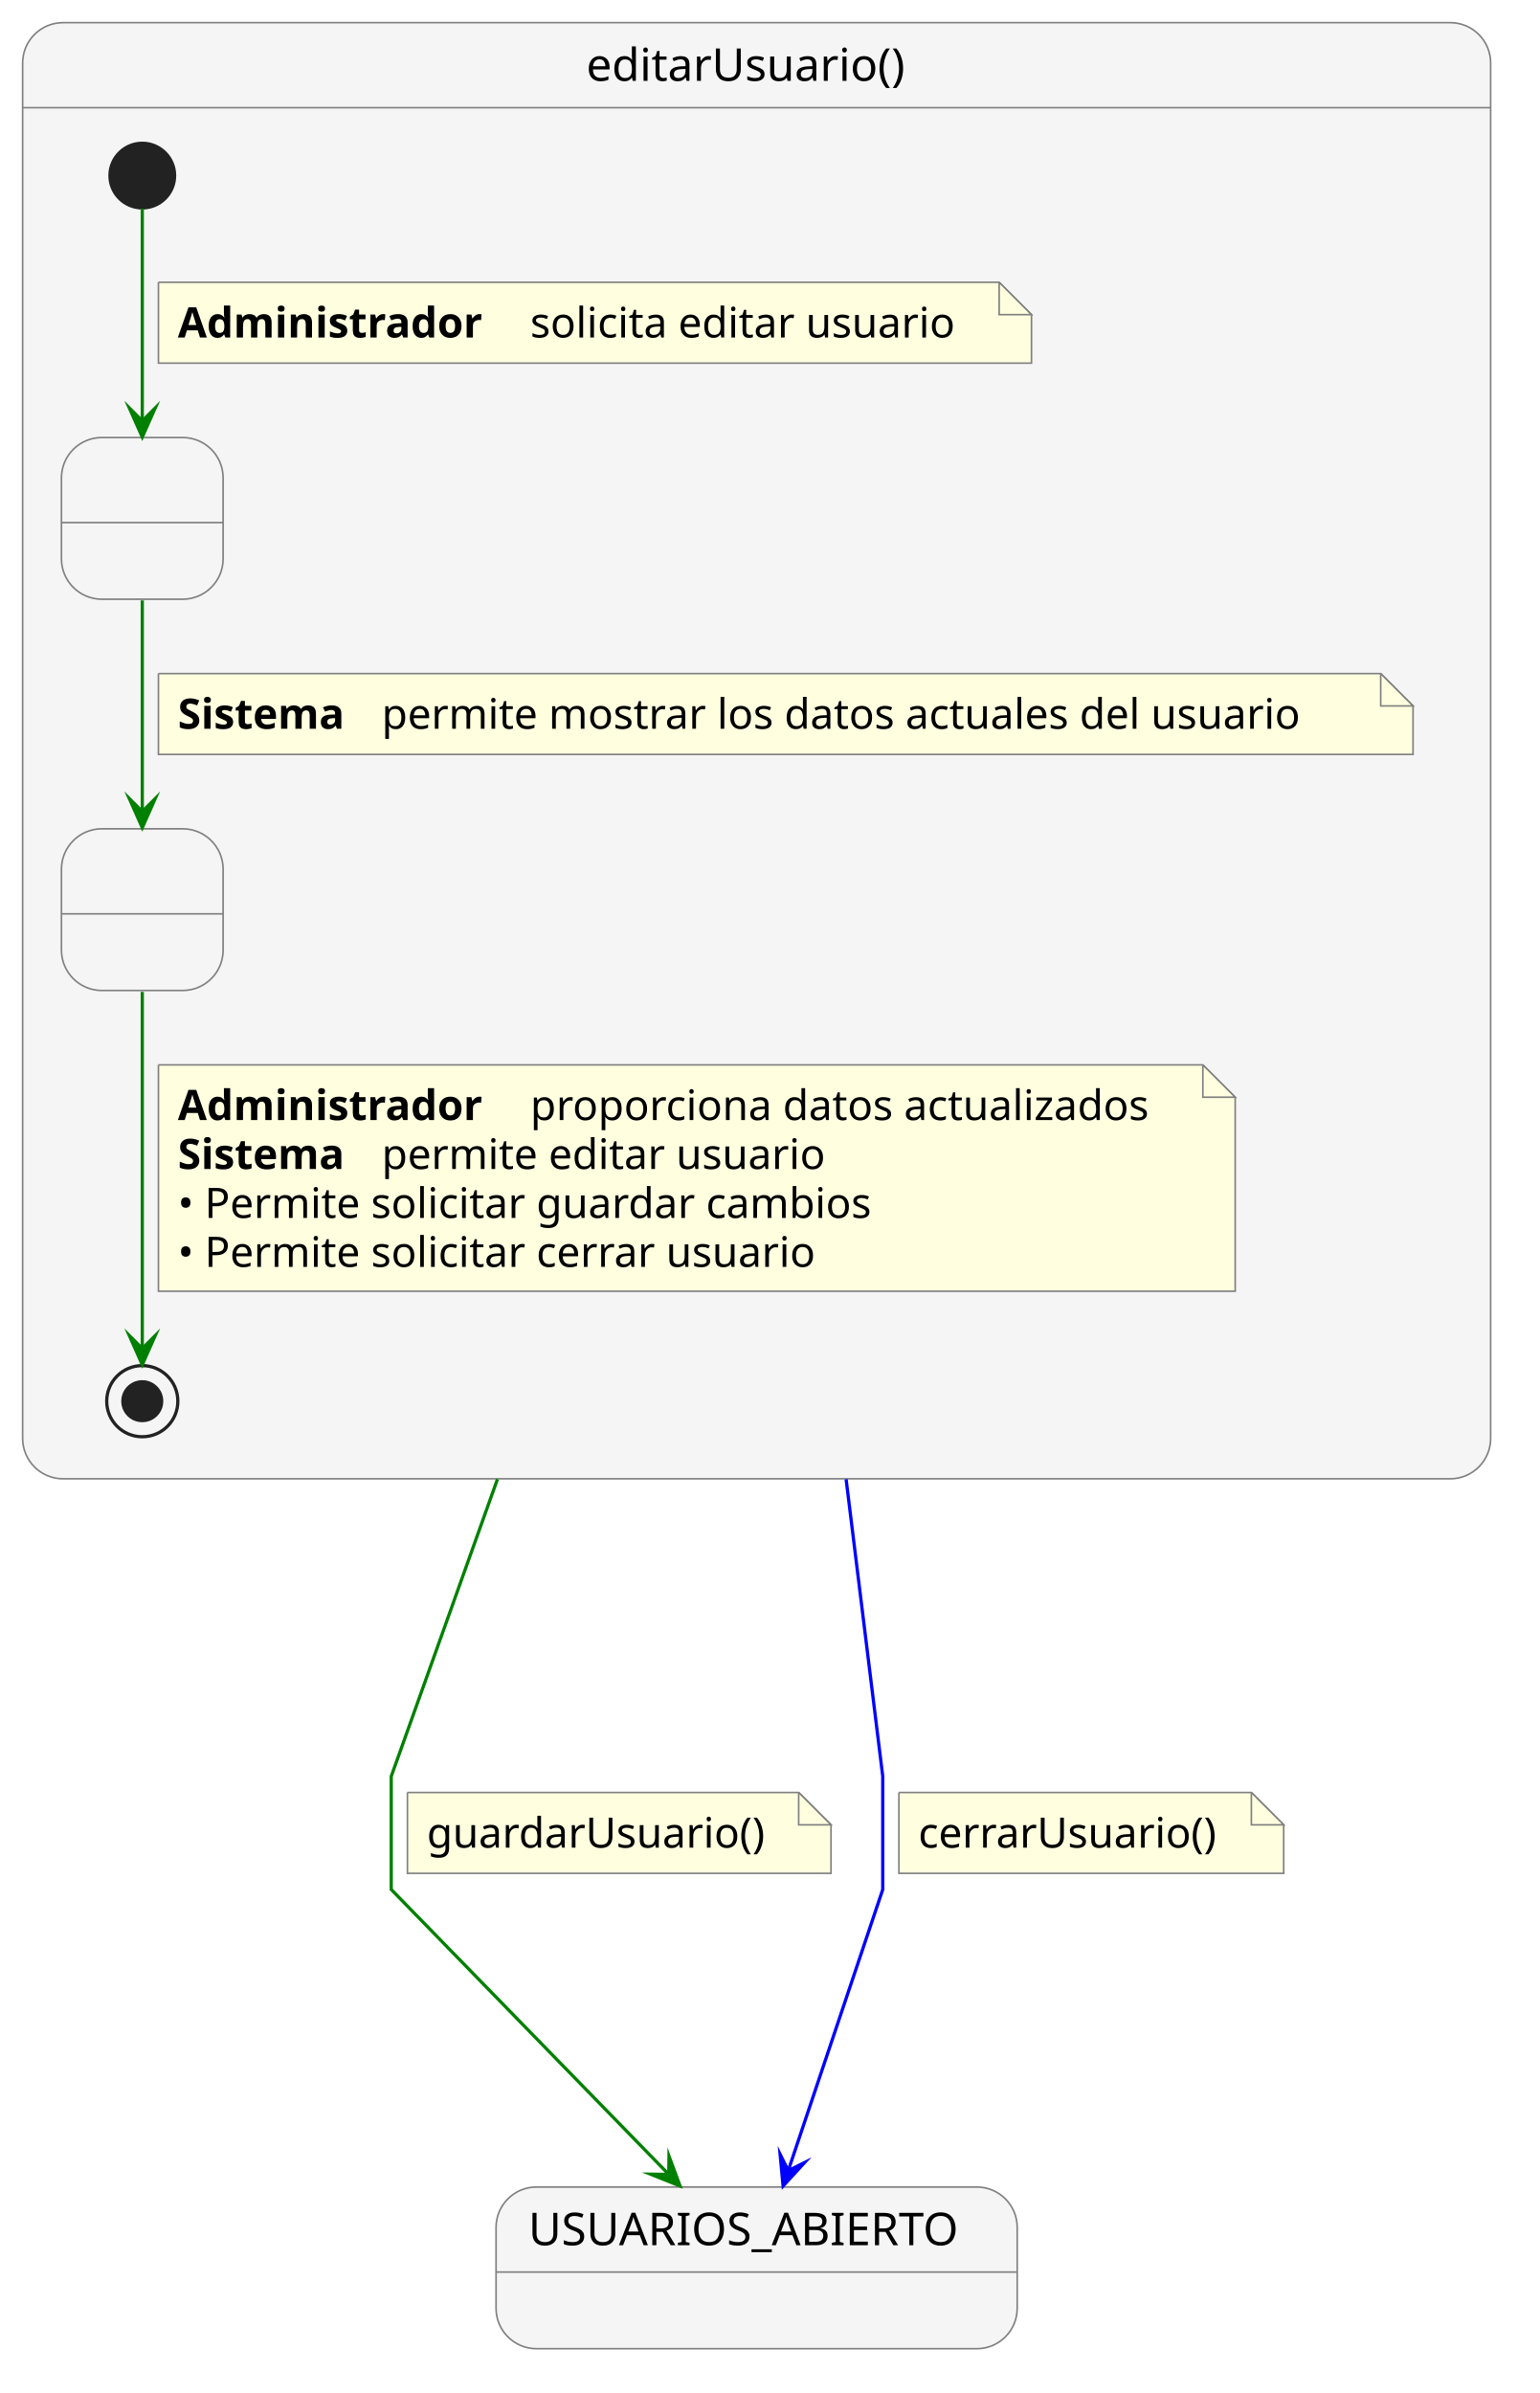
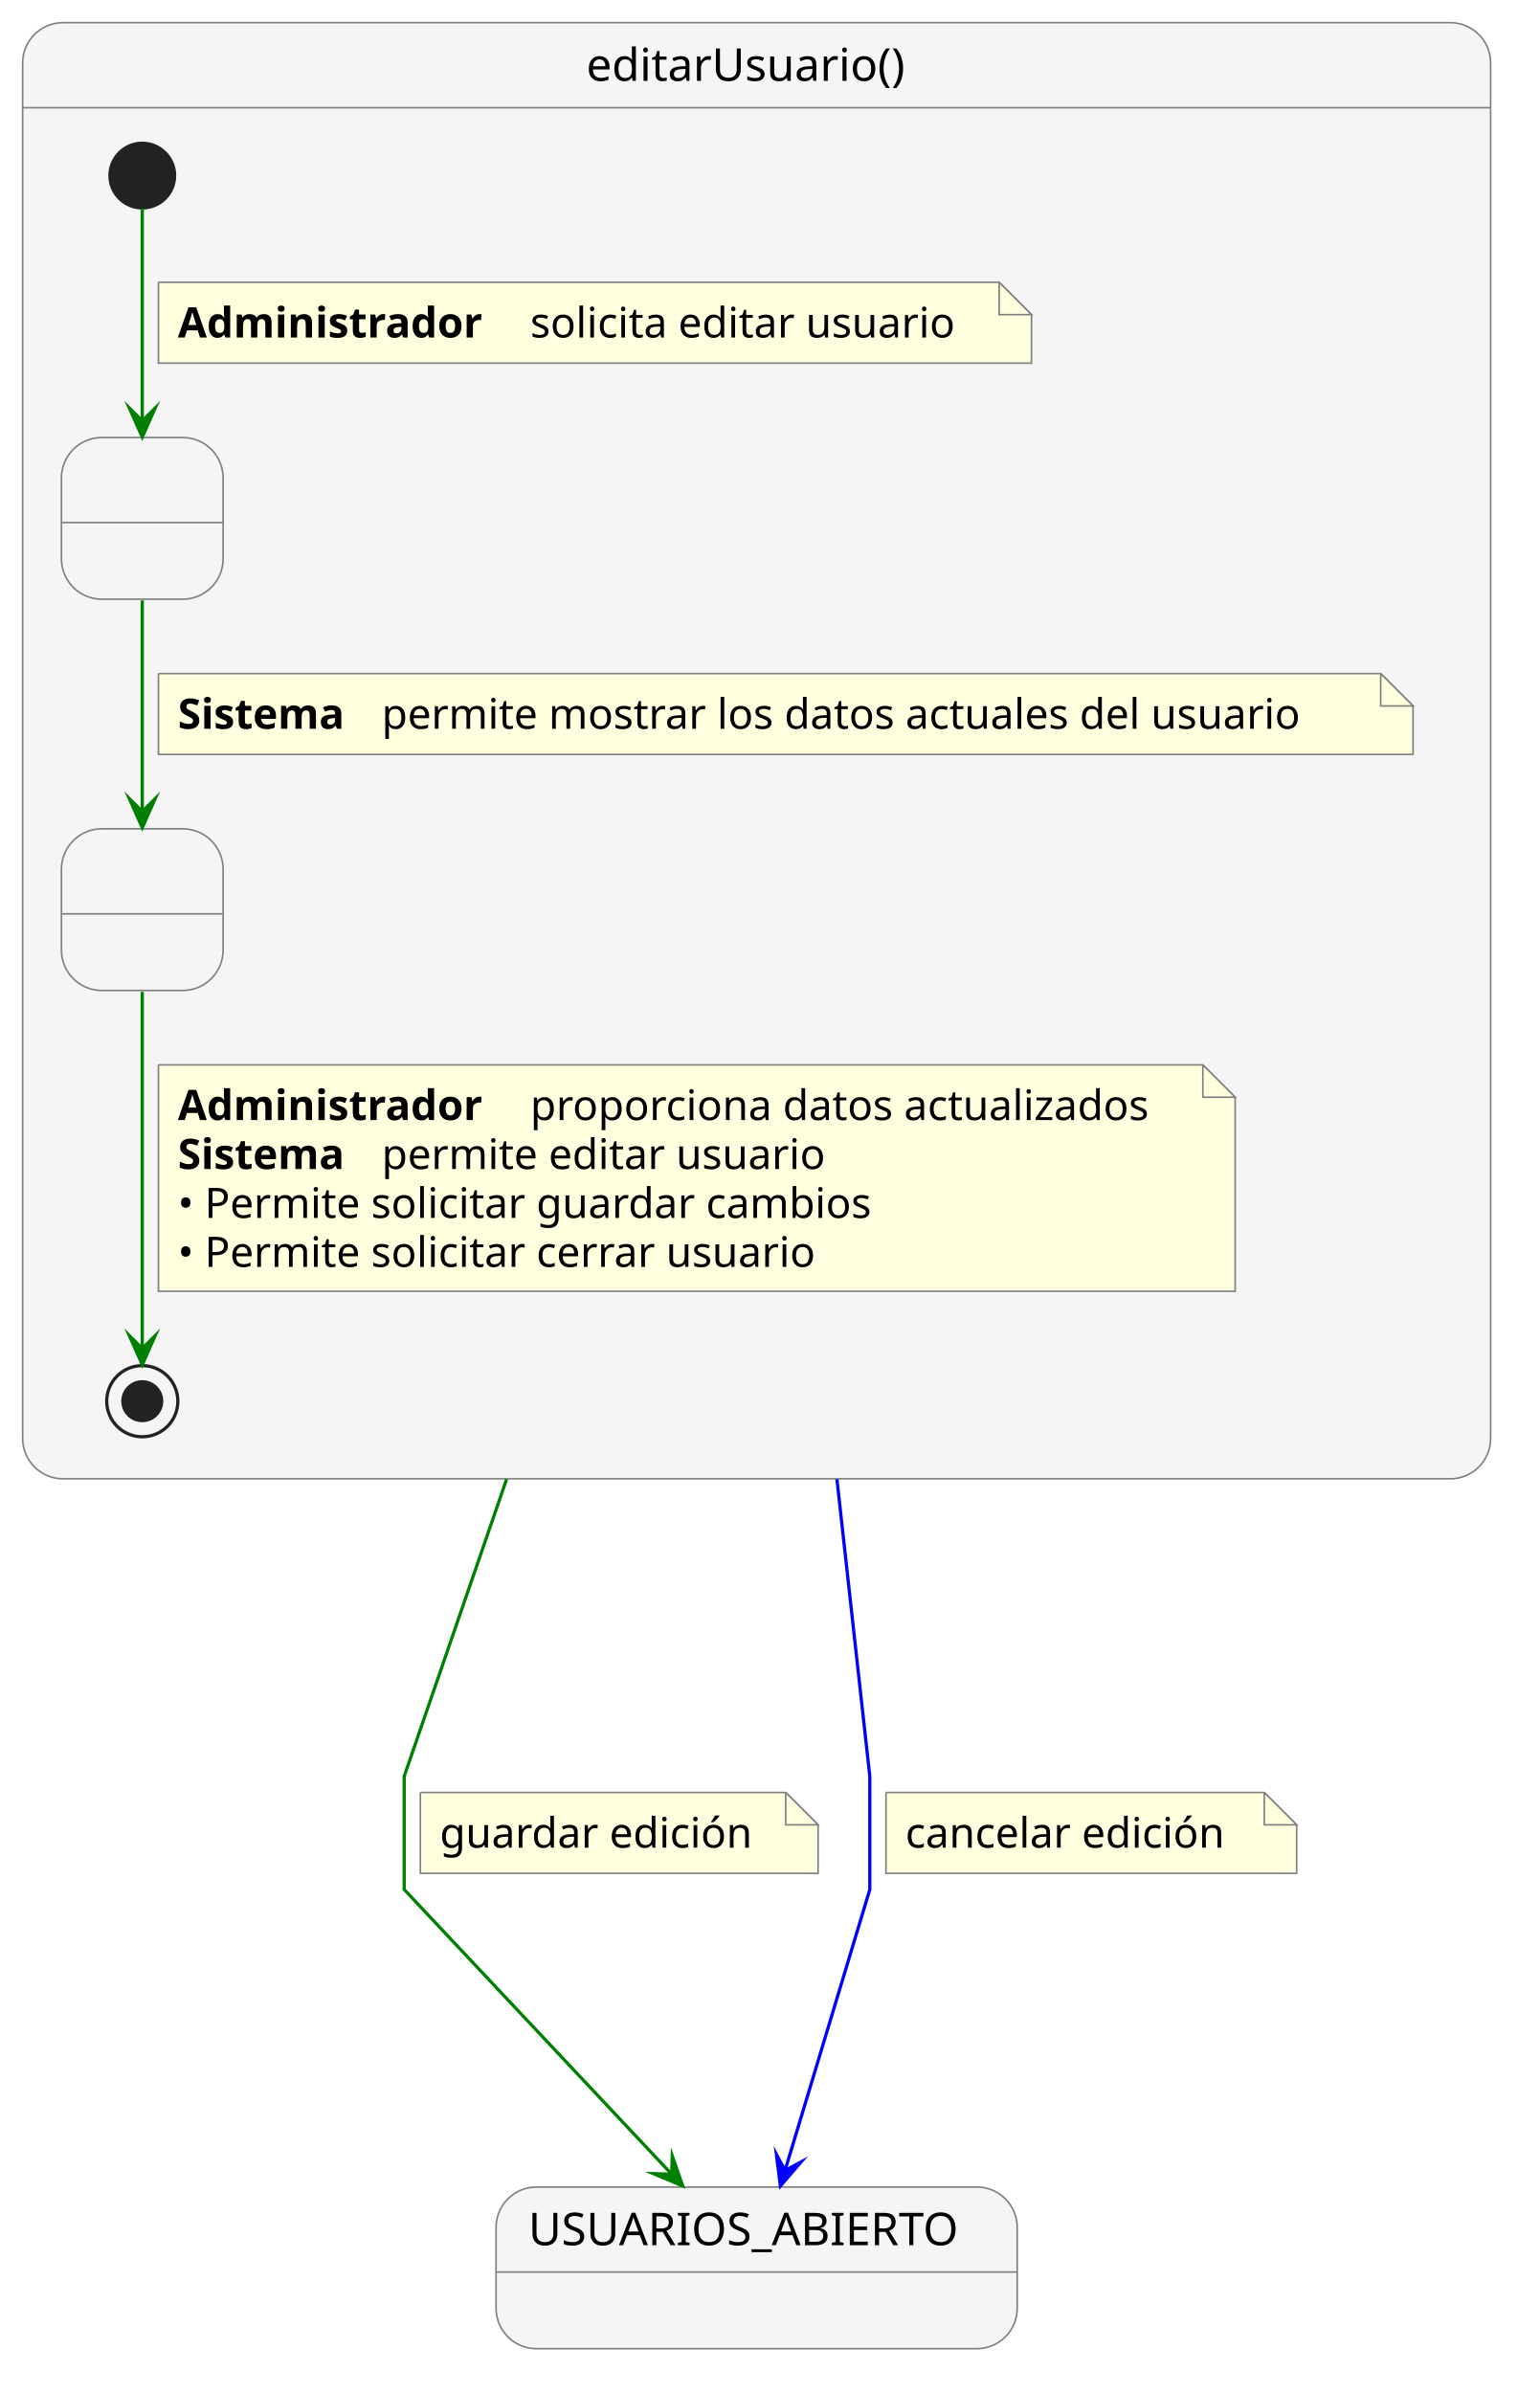
<svg xmlns="http://www.w3.org/2000/svg" version="1.1" data-diagram-type="STATE" style="width:476px;height:740px;background:#FFFFFF;" width="476px" height="740px" viewBox="0 0 476 740" zoomAndPan="magnify" preserveAspectRatio="none" contentStyleType="text/css">
  <defs />
  <g font-family="sans-serif" lengthAdjust="spacing">
    <g class="entity" data-qualified-name="editarUsuario" id="ent0001" data-source-line="9">
      <path d="M19.5,7 L448.5,7 A12.5,12.5 0 0 1 461,19.5 L461,33.297 L7,33.297 L7,19.5 A12.5,12.5 0 0 1 19.5,7" fill="#F5F5F5" />
      <path d="M7,33.297 L461,33.297 L461,444.797 A12.5,12.5 0 0 1 448.5,457.297 L19.5,457.297 A12.5,12.5 0 0 1 7,444.797 L7,33.297" fill="#F5F5F5" />
      <rect x="7" y="7" width="454" height="450.297" fill="none" style="stroke:#808080;stroke-width:0.5;" rx="12.5" ry="12.5" />
      <line x1="7" y1="33.297" x2="461" y2="33.297" style="stroke:#808080;stroke-width:0.5;" />
      <text x="181.329" y="24.995" fill="#000" font-size="14" textLength="105.342">editarUsuario()</text>
      <g class="entity" data-qualified-name="editarUsuario.Paso1" id="ent0002" data-source-line="12">
        <rect x="19" y="135.297" width="50" height="50" fill="#F5F5F5" style="stroke:#808080;stroke-width:0.5;" rx="12.5" ry="12.5" />
        <line x1="19" y1="161.594" x2="69" y2="161.594" style="stroke:#808080;stroke-width:0.5;" />
        <text x="41.775" y="153.292" fill="#000" font-size="14"> </text>
      </g>
      <g class="entity" data-qualified-name="editarUsuario.Paso2" id="ent0003" data-source-line="13">
        <rect x="19" y="256.297" width="50" height="50" fill="#F5F5F5" style="stroke:#808080;stroke-width:0.5;" rx="12.5" ry="12.5" />
        <line x1="19" y1="282.594" x2="69" y2="282.594" style="stroke:#808080;stroke-width:0.5;" />
        <text x="41.775" y="274.292" fill="#000" font-size="14"> </text>
      </g>
      <g class="start_entity" data-qualified-name="editarUsuario..start.editarUsuario" id="ent0005" data-source-line="15">
        <ellipse cx="44" cy="54.297" rx="10" ry="10" fill="#222" style="stroke:#222;stroke-width:1;" />
      </g>
      <g class="end_entity" data-qualified-name="editarUsuario..end.editarUsuario" id="ent0008" data-source-line="25">
        <ellipse cx="44" cy="433.297" rx="11" ry="11" fill="none" style="stroke:#222;stroke-width:1;" />
        <ellipse cx="44" cy="433.297" rx="6" ry="6" fill="#222" style="stroke:#222;stroke-width:1;" />
      </g>
      <g class="link" data-entity-1="ent0005" data-entity-2="ent0002" id="lnk6" data-source-line="15" data-link-type="dependency">
        <path d="M44,64.527 C44,80.237 44,107.657 44,130.167" style="stroke:#008000;stroke-width:1;" fill="none" id="*start*editarUsuario-to-Paso1" />
        <polygon points="44,135.167,48,126.167,44,130.167,40,126.167,44,135.167" fill="#008000" style="stroke:#008000;stroke-width:1;stroke-linejoin:miter;stroke-miterlimit:10;" />
        <path d="M49,87.297 L49,112.297 L319,112.297 L319,97.297 L309,87.297 L49,87.297" style="stroke:#808080;stroke-width:0.5;" fill="#FFFFE0" />
        <path d="M309,87.297 L309,97.297 L319,97.297 L309,87.297" style="stroke:#808080;stroke-width:0.5;" fill="#FFFFE0" />
        <text x="55" y="104.364" fill="#000" font-size="13" textLength="104.863" font-weight="700">Administrador</text>
        <text x="163.996" y="104.364" fill="#000" font-size="13" textLength="140.436">solicita editar usuario</text>
      </g>
      <g class="link" data-entity-1="ent0002" data-entity-2="ent0003" id="lnk7" data-source-line="20" data-link-type="dependency">
        <path d="M44,185.667 C44,206.197 44,230.437 44,250.957" style="stroke:#008000;stroke-width:1;" fill="none" id="Paso1-to-Paso2" />
        <polygon points="44,255.957,48,246.957,44,250.957,40,246.957,44,255.957" fill="#008000" style="stroke:#008000;stroke-width:1;stroke-linejoin:miter;stroke-miterlimit:10;" />
        <path d="M49,208.297 L49,233.297 L437,233.297 L437,218.297 L427,208.297 L49,208.297" style="stroke:#808080;stroke-width:0.5;" fill="#FFFFE0" />
        <path d="M427,208.297 L427,218.297 L437,218.297 L427,208.297" style="stroke:#808080;stroke-width:0.5;" fill="#FFFFE0" />
        <text x="55" y="225.364" fill="#000" font-size="13" textLength="58.906" font-weight="700">Sistema</text>
        <text x="118.039" y="225.364" fill="#000" font-size="13" textLength="304.072">permite mostrar los datos actuales del usuario</text>
      </g>
      <g class="link" data-entity-1="ent0003" data-entity-2="ent0008" id="lnk9" data-source-line="25" data-link-type="dependency">
        <path d="M44,306.727 C44,340.107 44,393.477 44,417.017" style="stroke:#008000;stroke-width:1;" fill="none" id="Paso2-to-*end*editarUsuario" />
        <polygon points="44,422.017,48,413.017,44,417.017,40,413.017,44,422.017" fill="#008000" style="stroke:#008000;stroke-width:1;stroke-linejoin:miter;stroke-miterlimit:10;" />
        <path d="M49,329.297 L49,399.297 L382,399.297 L382,339.297 L372,329.297 L49,329.297" style="stroke:#808080;stroke-width:0.5;" fill="#FFFFE0" />
        <path d="M372,329.297 L372,339.297 L382,339.297 L372,329.297" style="stroke:#808080;stroke-width:0.5;" fill="#FFFFE0" />
        <text x="55" y="346.364" fill="#000" font-size="13" textLength="104.863" font-weight="700">Administrador</text>
        <text x="163.996" y="346.364" fill="#000" font-size="13" textLength="203.734">proporciona datos actualizados</text>
        <text x="55" y="361.497" fill="#000" font-size="13" textLength="58.906" font-weight="700">Sistema</text>
        <text x="118.039" y="361.497" fill="#000" font-size="13" textLength="145.628">permite editar usuario</text>
        <text x="55" y="376.629" fill="#000" font-size="13" textLength="231.601">• Permite solicitar guardar cambios</text>
        <text x="55" y="391.762" fill="#000" font-size="13" textLength="213.142">• Permite solicitar cerrar usuario</text>
      </g>
    </g>
    <g class="entity" data-qualified-name="USUARIOS_ABIERTO" id="ent0004" data-source-line="35">
      <rect x="153.41" y="676.3" width="161.176" height="50" fill="#F5F5F5" style="stroke:#808080;stroke-width:0.5;" rx="12.5" ry="12.5" />
      <line x1="153.41" y1="702.597" x2="314.586" y2="702.597" style="stroke:#808080;stroke-width:0.5;" />
      <text x="163.41" y="694.295" fill="#000" font-size="14" textLength="141.176">USUARIOS_ABIERTO</text>
    </g>
    <g class="link" data-entity-1="ent0001" data-entity-2="ent0004" id="lnk10" data-source-line="37" data-link-type="dependency">
-       <path d="M153.84,457.43 C135.36,509.13 121,549.3 121,549.3 C121,549.3 121,584.3 121,584.3 C121,584.3 173.691,638.388 206.821,672.398" style="stroke:#008000;stroke-width:1;" fill="none" id="editarUsuario-to-USUARIOS_ABIERTO" />
-       <polygon points="210.31,675.98,206.895,666.742,206.821,672.398,201.165,672.324,210.31,675.98" fill="#008000" style="stroke:#008000;stroke-width:1;stroke-linejoin:miter;stroke-miterlimit:10;" />
-       <path d="M126,554.3 L126,579.3 L257,579.3 L257,564.3 L247,554.3 L126,554.3" style="stroke:#808080;stroke-width:0.5;" fill="#FFFFE0" />
-       <path d="M247,554.3 L247,564.3 L257,564.3 L247,554.3" style="stroke:#808080;stroke-width:0.5;" fill="#FFFFE0" />
-       <text x="132" y="571.367" fill="#000" font-size="13" textLength="110.913">guardarUsuario()</text>
+       <path d="M156.67,457.43 C138.85,509.13 125,549.3 125,549.3 C125,549.3 125,584.3 125,584.3 C125,584.3 175.766,638.326 207.726,672.336" style="stroke:#008000;stroke-width:1;" fill="none" id="editarUsuario-to-USUARIOS_ABIERTO" />
+       <polygon points="211.15,675.98,207.902,666.682,207.726,672.336,202.072,672.161,211.15,675.98" fill="#008000" style="stroke:#008000;stroke-width:1;stroke-linejoin:miter;stroke-miterlimit:10;" />
+       <path d="M130,554.3 L130,579.3 L253,579.3 L253,564.3 L243,554.3 L130,554.3" style="stroke:#808080;stroke-width:0.5;" fill="#FFFFE0" />
+       <path d="M243,554.3 L243,564.3 L253,564.3 L243,554.3" style="stroke:#808080;stroke-width:0.5;" fill="#FFFFE0" />
+       <text x="136" y="571.367" fill="#000" font-size="13" textLength="102.312">guardar edición</text>
    </g>
    <g class="link" data-entity-1="ent0001" data-entity-2="ent0004" id="lnk11" data-source-line="42" data-link-type="dependency">
-       <path d="M261.67,457.43 C268.04,509.13 273,549.3 273,549.3 C273,549.3 273,584.3 273,584.3 C273,584.3 255.203,637.23 243.773,671.24" style="stroke:#00F;stroke-width:1;" fill="none" id="editarUsuario-to-USUARIOS_ABIERTO-1" />
-       <polygon points="242.18,675.98,248.839,668.723,243.773,671.24,241.256,666.175,242.18,675.98" fill="#00F" style="stroke:#00F;stroke-width:1;stroke-linejoin:miter;stroke-miterlimit:10;" />
-       <path d="M278,554.3 L278,579.3 L397,579.3 L397,564.3 L387,554.3 L278,554.3" style="stroke:#808080;stroke-width:0.5;" fill="#FFFFE0" />
-       <path d="M387,554.3 L387,564.3 L397,564.3 L387,554.3" style="stroke:#808080;stroke-width:0.5;" fill="#FFFFE0" />
-       <text x="284" y="571.367" fill="#000" font-size="13" textLength="98.693">cerrarUsuario()</text>
+       <path d="M258.83,457.43 C264.55,509.13 269,549.3 269,549.3 C269,549.3 269,584.3 269,584.3 C269,584.3 253.044,637.183 242.784,671.193" style="stroke:#00F;stroke-width:1;" fill="none" id="editarUsuario-to-USUARIOS_ABIERTO-1" />
+       <polygon points="241.34,675.98,247.769,668.519,242.784,671.193,240.11,666.208,241.34,675.98" fill="#00F" style="stroke:#00F;stroke-width:1;stroke-linejoin:miter;stroke-miterlimit:10;" />
+       <path d="M274,554.3 L274,579.3 L401,579.3 L401,564.3 L391,554.3 L274,554.3" style="stroke:#808080;stroke-width:0.5;" fill="#FFFFE0" />
+       <path d="M391,554.3 L391,564.3 L401,564.3 L391,554.3" style="stroke:#808080;stroke-width:0.5;" fill="#FFFFE0" />
+       <text x="280" y="571.367" fill="#000" font-size="13" textLength="106.368">cancelar edición</text>
    </g>
  </g>
</svg>
